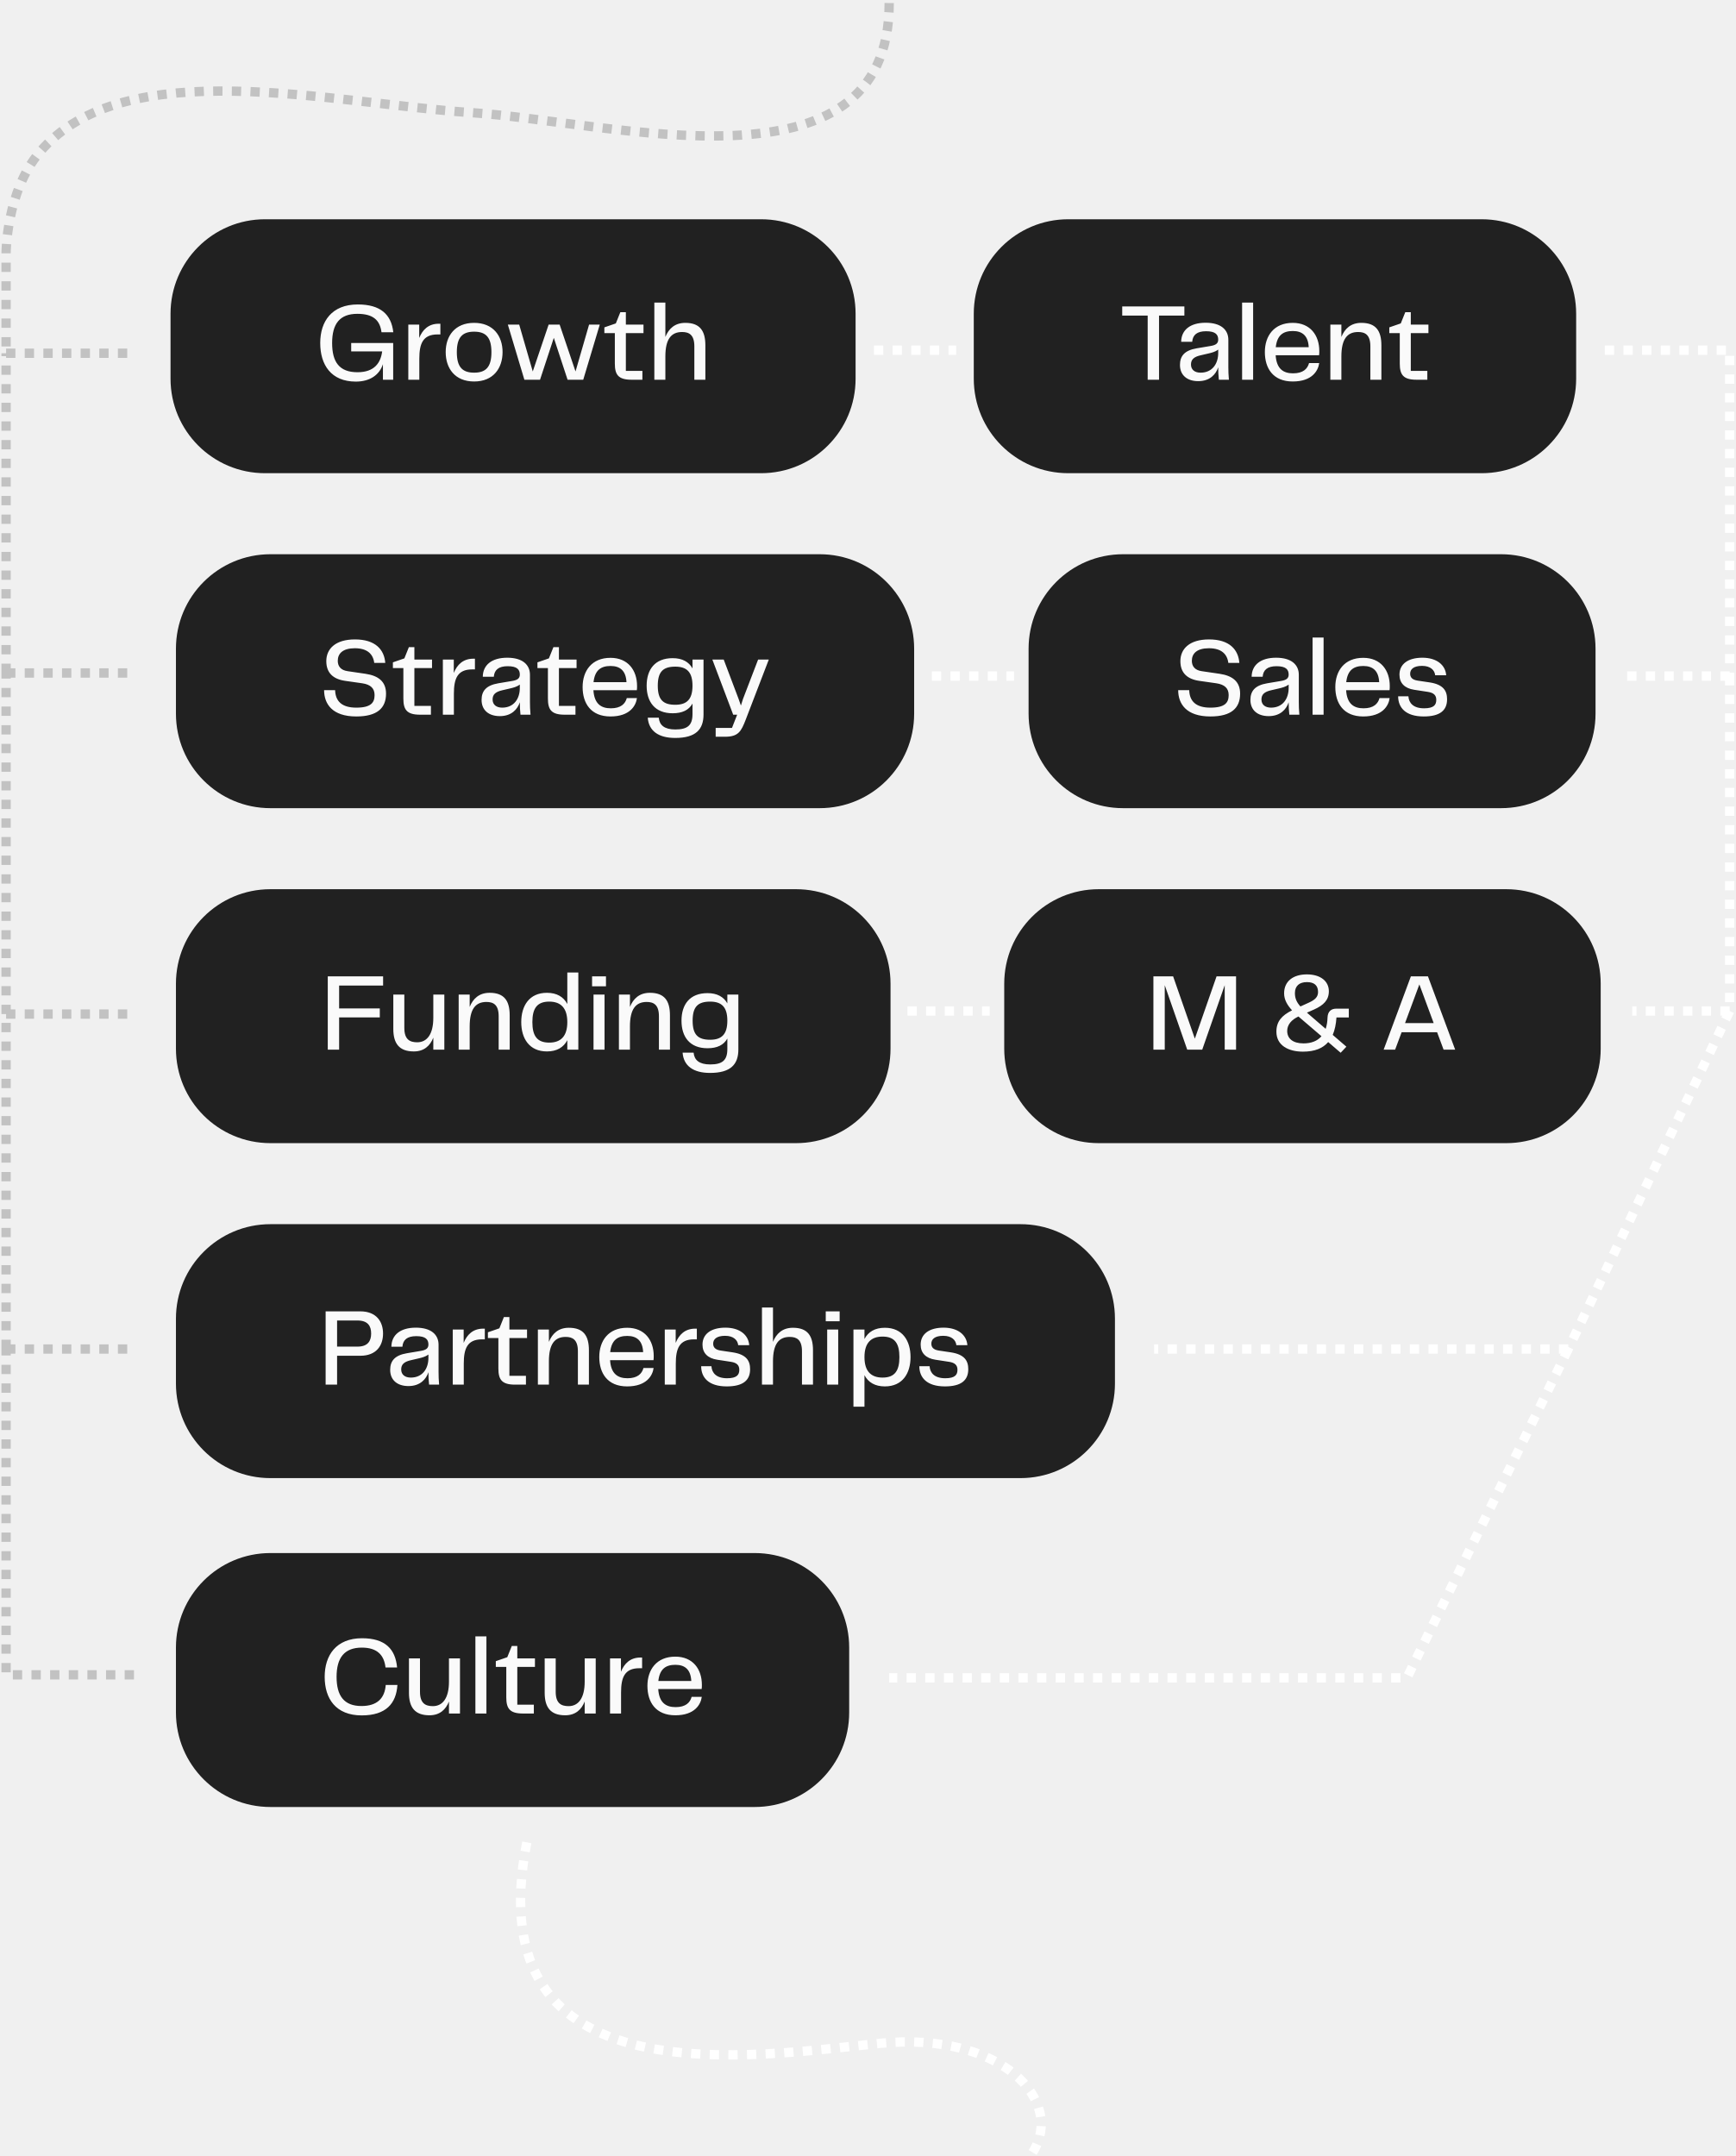
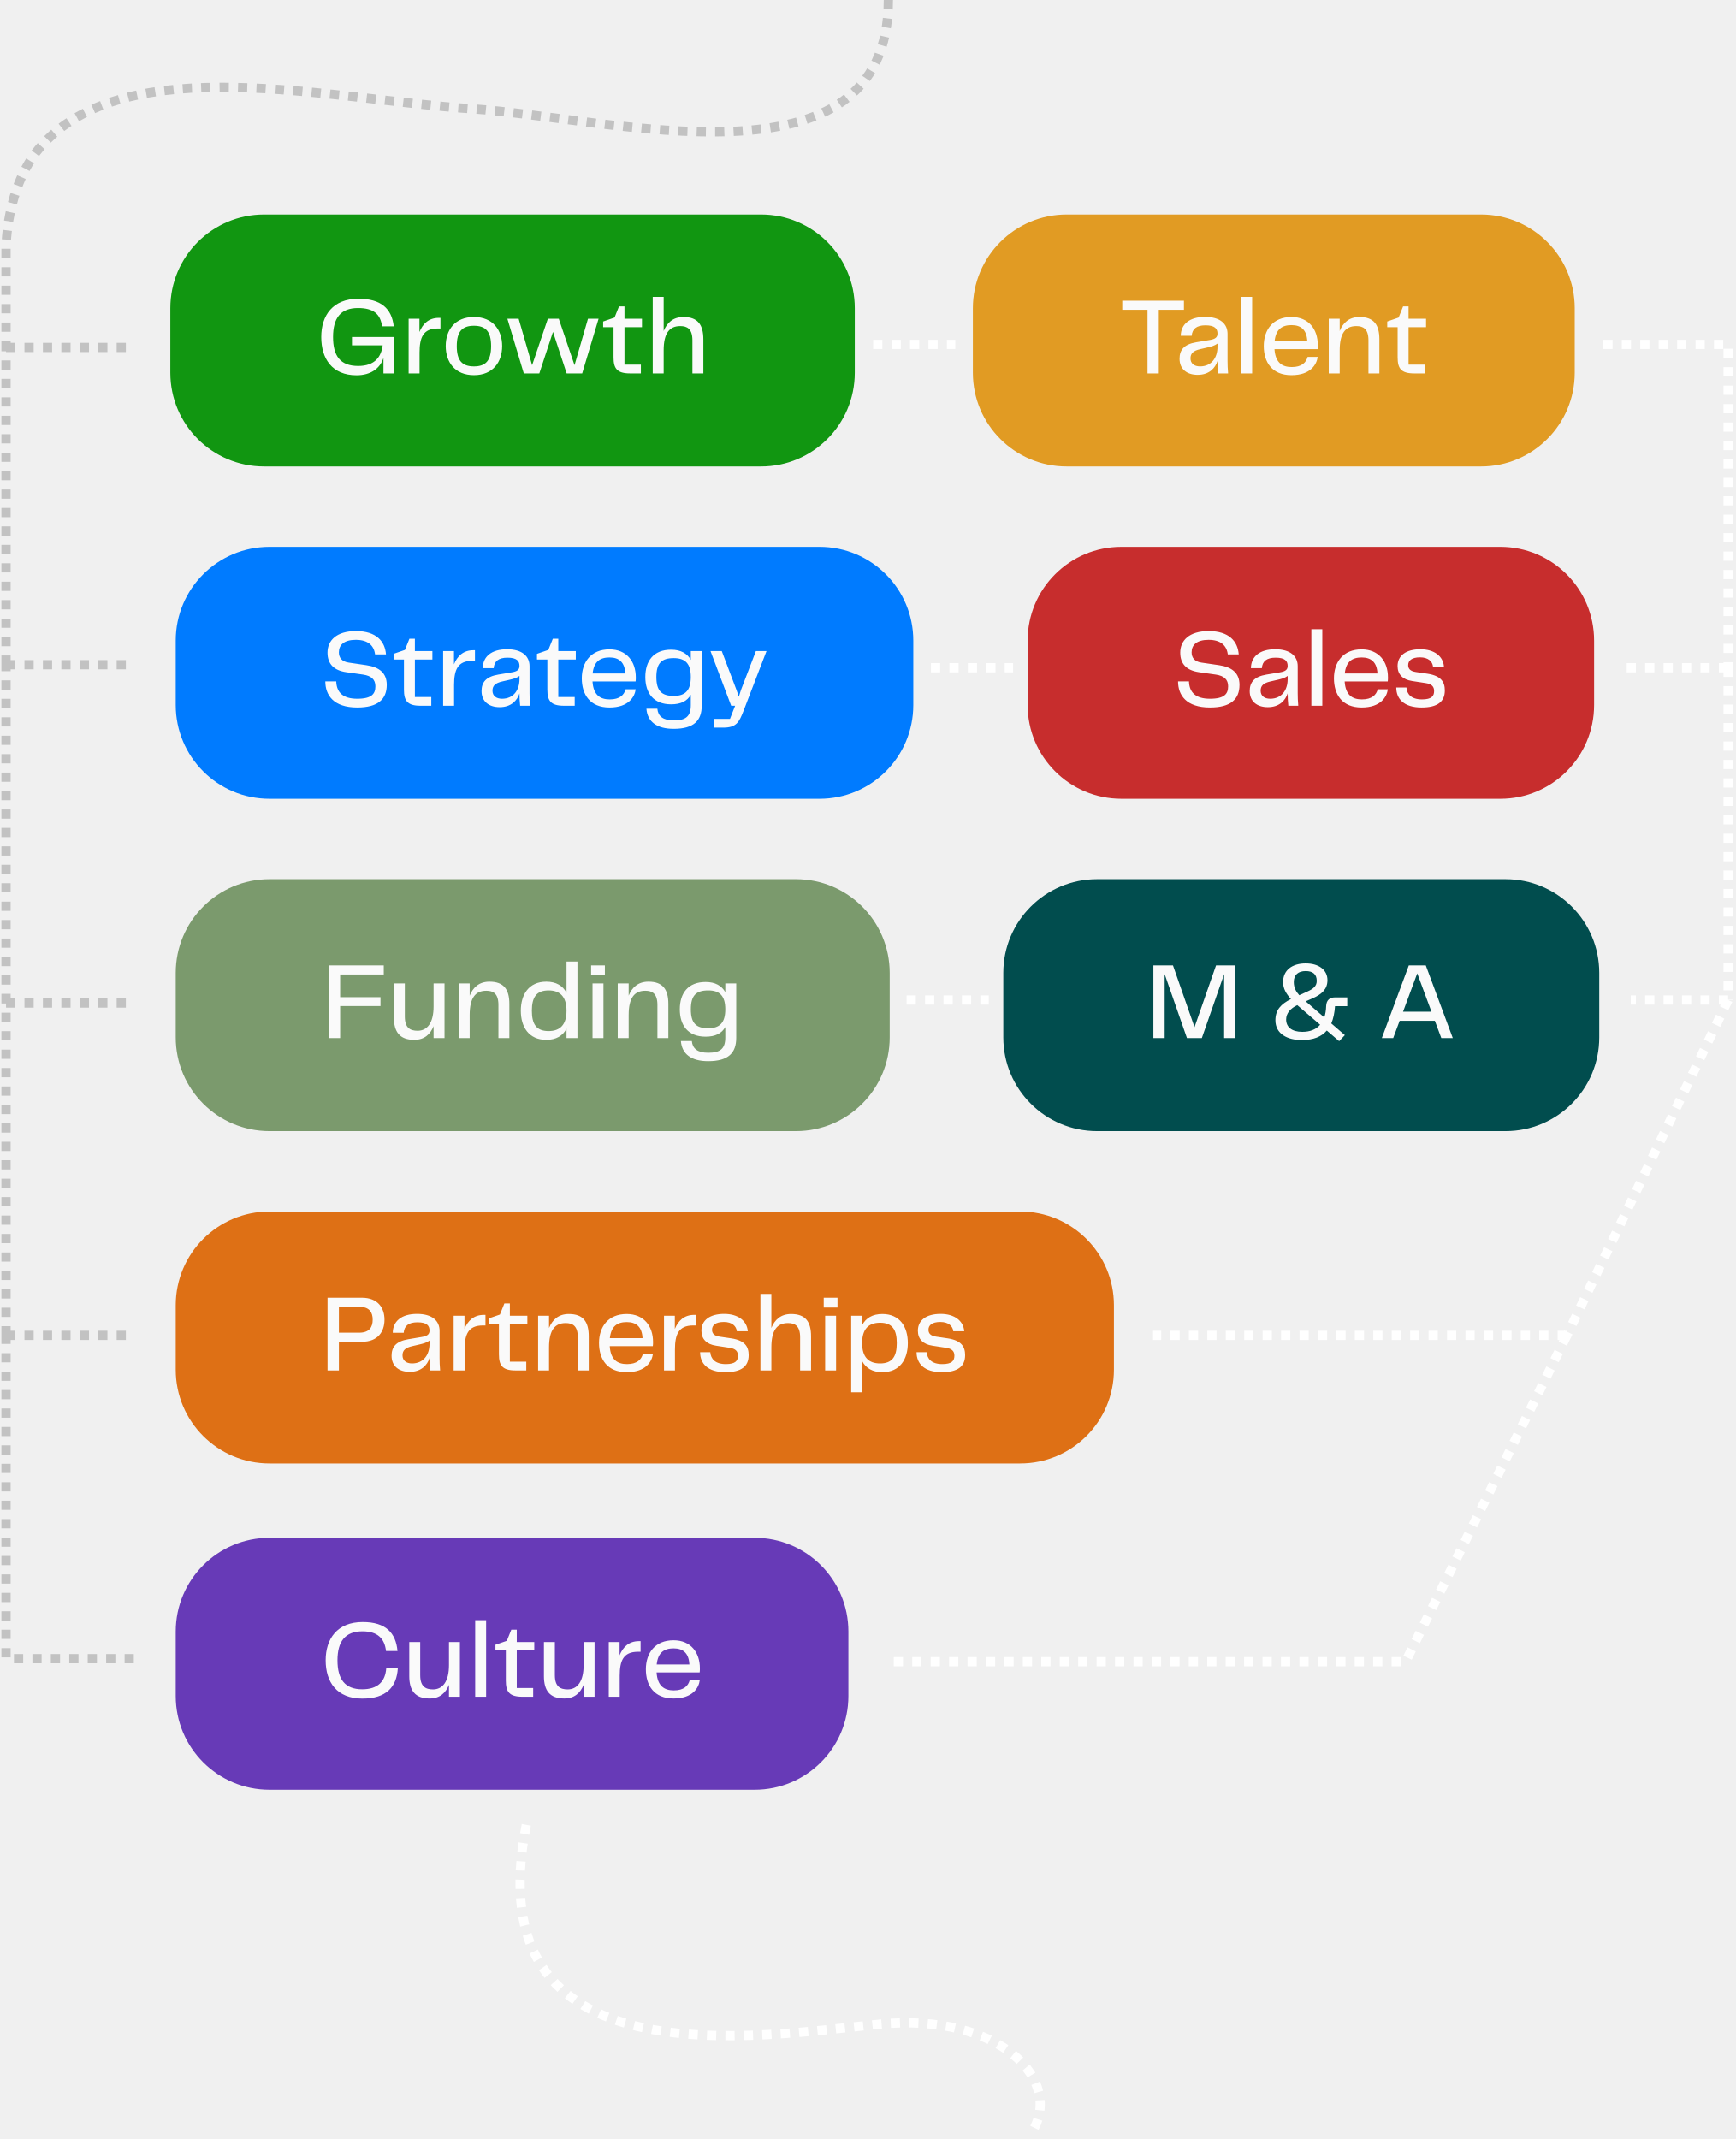
- <svg xmlns="http://www.w3.org/2000/svg" width="285" height="354" viewBox="0 0 285 354" fill="none">
-   <rect x="28.888" y="91" width="121.21" height="41.696" rx="15.515" fill="#212121" />
-   <path d="M53.215 113.313C53.215 115.575 54.554 117.638 58.499 117.638C61.937 117.638 63.385 116.262 63.385 113.892C63.385 111.901 62.118 110.942 60.019 110.634L57.069 110.2C55.947 110.037 55.459 109.386 55.459 108.499C55.459 107.287 56.309 106.436 58.264 106.436C60.308 106.436 61.267 107.395 61.448 108.843H63.258C63.095 106.69 61.666 104.988 58.282 104.988C55.06 104.988 53.577 106.545 53.577 108.553C53.577 110.435 54.644 111.503 56.689 111.793L59.476 112.191C60.833 112.39 61.503 113.005 61.503 114.127C61.503 115.358 60.924 116.19 58.499 116.19C56.128 116.19 55.078 115.14 55.024 113.313H53.215ZM70.755 117.348V115.9H68.04V109.693H70.936V108.3H68.04V106.255H67.135L66.394 108.101L64.512 108.752V109.693H66.231V114.688C66.231 116.498 66.774 117.348 68.963 117.348H70.755ZM77.711 108.155C76.028 108.155 75.051 109.151 74.508 110.49V108.3H72.716V117.348H74.526V113.892C74.526 111.431 75.105 109.911 77.53 109.911H77.982V108.155H77.711ZM82.076 117.583C83.994 117.583 84.989 116.443 85.351 115.303C85.351 116.027 85.387 116.642 85.46 117.348H87.106C87.034 116.498 87.016 115.955 87.016 115.285V110.797C87.016 109.133 85.785 107.992 83.288 107.992C80.719 107.992 79.289 109.205 79.271 111.123H81.08C81.171 109.983 81.877 109.386 83.361 109.386C84.917 109.386 85.351 109.947 85.351 110.761C85.351 111.395 84.953 111.666 84.084 111.811L81.822 112.191C79.796 112.535 79.072 113.476 79.072 114.923C79.072 116.588 80.23 117.583 82.076 117.583ZM82.456 116.19C81.515 116.19 80.881 115.719 80.881 114.851C80.881 114.018 81.37 113.584 82.492 113.331L83.74 113.041C84.283 112.915 84.862 112.77 85.351 112.408V112.951C85.351 114.76 84.356 116.19 82.456 116.19ZM94.488 117.348V115.9H91.774V109.693H94.669V108.3H91.774V106.255H90.869L90.127 108.101L88.245 108.752V109.693H89.964V114.688C89.964 116.498 90.507 117.348 92.697 117.348H94.488ZM100.295 116.299C98.738 116.299 97.58 115.611 97.435 113.331H104.565C104.601 113.096 104.601 112.878 104.601 112.643C104.601 110.055 103.118 108.011 100.24 108.011C97.146 108.011 95.662 110.164 95.662 112.806C95.662 115.484 97.019 117.638 100.24 117.638C103.425 117.638 104.42 115.864 104.583 114.616H102.918C102.665 115.557 101.941 116.299 100.295 116.299ZM100.258 109.35C101.869 109.35 102.774 110.182 102.864 112.01H97.453C97.671 110.001 98.702 109.35 100.258 109.35ZM113.704 109.748C113.107 108.68 112.039 108.065 110.447 108.065C107.534 108.065 106.176 109.929 106.176 112.589C106.176 115.249 107.534 117.113 110.447 117.113C112.039 117.113 113.107 116.588 113.704 115.52V117.258C113.704 119.122 112.854 119.773 110.881 119.773C109.072 119.773 108.275 119.049 108.167 117.837H106.357C106.52 120.008 108.113 121.166 110.863 121.166C114.247 121.166 115.514 119.773 115.514 117.312V108.3H113.704V109.748ZM110.881 115.719C108.873 115.719 108.004 114.887 108.004 112.589C108.004 110.291 108.873 109.458 110.881 109.458C112.781 109.458 113.704 110.363 113.704 112.589C113.704 114.815 112.781 115.719 110.881 115.719ZM121.997 114.76L121.653 115.846L121.273 114.76L118.83 108.3H116.966L120.386 117.348H121.037L120.187 119.52H117.509V120.967H119.065C121.255 120.967 121.707 120.063 122.449 118.144L126.231 108.3H124.476L121.997 114.76Z" fill="#FAFAFA" />
-   <rect x="28" y="36" width="112.483" height="41.696" rx="15.515" fill="#212121" />
-   <path d="M58.424 62.656C60.758 62.656 62.315 61.534 62.875 59.797V62.348H64.558V56.322H57.664V57.697H62.749C62.514 59.525 61.518 61.118 58.695 61.118C55.691 61.118 54.533 59.417 54.533 56.322C54.533 53.191 55.764 51.527 58.677 51.527C61.229 51.527 62.387 52.54 62.64 54.549H64.576C64.251 51.617 62.459 49.989 58.749 49.989C54.479 49.989 52.579 52.757 52.579 56.322C52.579 59.905 54.37 62.656 58.424 62.656ZM72.035 53.155C70.352 53.155 69.375 54.151 68.832 55.49V53.3H67.041V62.348H68.85V58.892C68.85 56.431 69.43 54.911 71.854 54.911H72.307V53.155H72.035ZM77.849 62.638C80.998 62.638 82.518 60.466 82.518 57.806C82.518 55.182 80.998 53.011 77.849 53.011C74.701 53.011 73.18 55.164 73.18 57.806C73.18 60.484 74.701 62.638 77.849 62.638ZM75.008 57.824C75.008 55.417 75.895 54.458 77.849 54.458C79.804 54.458 80.69 55.417 80.69 57.824C80.69 60.231 79.804 61.19 77.849 61.19C75.895 61.19 75.008 60.231 75.008 57.824ZM94.497 60.991L91.891 53.3H90.082L87.476 60.991L85.25 53.3H83.386L86.1 62.348H88.67L90.932 55.472L93.194 62.348H95.764L98.478 53.3H96.723L94.497 60.991ZM105.478 62.348V60.901H102.763V54.694H105.658V53.3H102.763V51.255H101.858L101.116 53.101L99.234 53.752V54.694H100.953V59.688C100.953 61.498 101.496 62.348 103.686 62.348H105.478ZM112.524 53.011C110.787 53.011 109.791 53.988 109.249 55.327V49.681H107.439V62.348H109.249V58.53C109.249 55.653 110.226 54.513 111.999 54.513C113.139 54.513 114.008 54.965 114.008 56.865V62.348H115.817V56.702C115.817 54.332 114.931 53.011 112.524 53.011Z" fill="#FAFAFA" />
-   <rect x="159.888" y="36" width="98.907" height="41.696" rx="15.515" fill="#212121" />
-   <path d="M184.262 50.314V51.816H188.442V62.348H190.306V51.816H194.468V50.314H184.262ZM196.746 62.583C198.665 62.583 199.66 61.443 200.022 60.303C200.022 61.027 200.058 61.642 200.13 62.348H201.777C201.705 61.498 201.687 60.955 201.687 60.285V55.797C201.687 54.133 200.456 52.992 197.959 52.992C195.389 52.992 193.96 54.205 193.942 56.123H195.751C195.842 54.983 196.547 54.386 198.031 54.386C199.588 54.386 200.022 54.947 200.022 55.761C200.022 56.395 199.624 56.666 198.755 56.811L196.493 57.191C194.466 57.535 193.743 58.476 193.743 59.923C193.743 61.588 194.901 62.583 196.746 62.583ZM197.127 61.19C196.186 61.19 195.552 60.719 195.552 59.851C195.552 59.019 196.041 58.584 197.163 58.331L198.411 58.041C198.954 57.915 199.533 57.77 200.022 57.408V57.951C200.022 59.76 199.027 61.19 197.127 61.19ZM205.755 62.348V49.681H203.946V62.348H205.755ZM212.315 61.299C210.758 61.299 209.6 60.611 209.455 58.331H216.585C216.621 58.096 216.621 57.878 216.621 57.643C216.621 55.055 215.138 53.011 212.26 53.011C209.166 53.011 207.682 55.164 207.682 57.806C207.682 60.484 209.039 62.638 212.26 62.638C215.445 62.638 216.44 60.864 216.603 59.616H214.938C214.685 60.557 213.961 61.299 212.315 61.299ZM212.278 54.35C213.889 54.35 214.794 55.182 214.884 57.01H209.473C209.691 55.001 210.722 54.35 212.278 54.35ZM223.522 53.011C221.784 53.011 220.789 53.988 220.246 55.327V53.3H218.437V62.348H220.246V58.53C220.246 55.653 221.223 54.513 222.997 54.513C224.137 54.513 225.006 54.965 225.006 56.865V62.348H226.815V56.702C226.815 54.332 225.928 53.011 223.522 53.011ZM234.359 62.348V60.901H231.645V54.694H234.54V53.3H231.645V51.255H230.74L229.998 53.101L228.116 53.752V54.694H229.835V59.688C229.835 61.498 230.378 62.348 232.568 62.348H234.359Z" fill="#FAFAFA" />
-   <rect x="28.888" y="146" width="117.331" height="41.696" rx="15.515" fill="#212121" />
-   <path d="M62.903 160.314H53.818V172.348H55.682V167.046H62.36V165.58H55.682V161.816H62.903V160.314ZM71.147 167.118C71.147 169.815 70.116 171.136 68.505 171.136C67.293 171.136 66.388 170.683 66.388 168.783V163.3H64.579V168.946C64.579 171.317 65.538 172.638 67.944 172.638C69.645 172.638 70.623 171.697 71.147 170.376V172.348H72.957V163.3H71.147V167.118ZM80.395 163.011C78.657 163.011 77.662 163.988 77.119 165.327V163.3H75.31V172.348H77.119V168.53C77.119 165.653 78.097 164.513 79.87 164.513C81.01 164.513 81.879 164.965 81.879 166.865V172.348H83.688V166.702C83.688 164.332 82.802 163.011 80.395 163.011ZM93.149 164.856C92.534 163.68 91.43 163.011 89.801 163.011C86.888 163.011 85.585 165.164 85.585 167.824C85.585 170.484 86.888 172.638 89.801 172.638C91.43 172.638 92.534 171.968 93.149 170.792V172.348H94.958V159.681H93.149V164.856ZM90.181 171.19C88.172 171.19 87.412 170.068 87.412 167.824C87.412 165.58 88.172 164.458 90.181 164.458C92.081 164.458 93.149 165.508 93.149 167.824C93.149 170.14 92.081 171.19 90.181 171.19ZM99.498 161.943V160.314H97.217V161.943H99.498ZM99.262 172.348V163.3H97.453V172.348H99.262ZM106.708 163.011C104.971 163.011 103.976 163.988 103.433 165.327V163.3H101.623V172.348H103.433V168.53C103.433 165.653 104.41 164.513 106.184 164.513C107.324 164.513 108.192 164.965 108.192 166.865V172.348H110.002V166.702C110.002 164.332 109.115 163.011 106.708 163.011ZM119.426 164.748C118.829 163.68 117.761 163.065 116.168 163.065C113.255 163.065 111.898 164.929 111.898 167.589C111.898 170.249 113.255 172.113 116.168 172.113C117.761 172.113 118.829 171.588 119.426 170.52V172.258C119.426 174.122 118.575 174.773 116.603 174.773C114.793 174.773 113.997 174.049 113.888 172.837H112.079C112.242 175.008 113.834 176.166 116.585 176.166C119.969 176.166 121.235 174.773 121.235 172.312V163.3H119.426V164.748ZM116.603 170.719C114.594 170.719 113.725 169.887 113.725 167.589C113.725 165.291 114.594 164.458 116.603 164.458C118.503 164.458 119.426 165.363 119.426 167.589C119.426 169.815 118.503 170.719 116.603 170.719Z" fill="#FAFAFA" />
-   <rect x="28.888" y="201" width="154.179" height="41.696" rx="15.515" fill="#212121" />
-   <path d="M59.148 215.314H53.466V227.348H55.348V222.607H59.148C61.826 222.607 62.894 220.906 62.894 218.951C62.894 217.033 61.826 215.314 59.148 215.314ZM55.348 221.105V216.816H58.696C60.397 216.816 60.94 217.721 60.94 218.951C60.94 220.182 60.397 221.105 58.696 221.105H55.348ZM67.069 227.583C68.987 227.583 69.982 226.443 70.344 225.303C70.344 226.027 70.38 226.642 70.453 227.348H72.099C72.027 226.498 72.009 225.955 72.009 225.285V220.797C72.009 219.132 70.778 217.992 68.281 217.992C65.712 217.992 64.282 219.205 64.264 221.123H66.073C66.164 219.983 66.87 219.386 68.353 219.386C69.91 219.386 70.344 219.947 70.344 220.761C70.344 221.394 69.946 221.666 69.077 221.811L66.815 222.191C64.789 222.534 64.065 223.475 64.065 224.923C64.065 226.588 65.223 227.583 67.069 227.583ZM67.449 226.19C66.508 226.19 65.874 225.719 65.874 224.851C65.874 224.018 66.363 223.584 67.485 223.331L68.734 223.041C69.276 222.914 69.856 222.77 70.344 222.408V222.951C70.344 224.76 69.349 226.19 67.449 226.19ZM79.333 218.155C77.65 218.155 76.673 219.15 76.13 220.49V218.3H74.338V227.348H76.148V223.892C76.148 221.431 76.727 219.911 79.152 219.911H79.605V218.155H79.333ZM86.356 227.348V225.9H83.641V219.693H86.537V218.3H83.641V216.255H82.736L81.995 218.101L80.112 218.752V219.693H81.832V224.688C81.832 226.498 82.374 227.348 84.564 227.348H86.356ZM93.402 218.01C91.665 218.01 90.67 218.988 90.127 220.327V218.3H88.317V227.348H90.127V223.53C90.127 220.652 91.104 219.512 92.877 219.512C94.017 219.512 94.886 219.965 94.886 221.865V227.348H96.696V221.702C96.696 219.331 95.809 218.01 93.402 218.01ZM103.03 226.298C101.474 226.298 100.316 225.611 100.171 223.331H107.301C107.337 223.095 107.337 222.878 107.337 222.643C107.337 220.055 105.853 218.01 102.976 218.01C99.882 218.01 98.398 220.164 98.398 222.806C98.398 225.484 99.755 227.638 102.976 227.638C106.161 227.638 107.156 225.864 107.319 224.616H105.654C105.401 225.557 104.677 226.298 103.03 226.298ZM102.994 219.35C104.605 219.35 105.509 220.182 105.6 222.01H100.189C100.406 220.001 101.438 219.35 102.994 219.35ZM114.147 218.155C112.464 218.155 111.487 219.15 110.944 220.49V218.3H109.152V227.348H110.962V223.892C110.962 221.431 111.541 219.911 113.966 219.911H114.418V218.155H114.147ZM115.128 224.326C115.128 226.172 116.34 227.638 119.326 227.638C121.95 227.638 123.163 226.678 123.163 224.815C123.163 223.421 122.547 222.39 120.303 222.046L118.349 221.756C117.372 221.612 117.1 221.159 117.1 220.616C117.1 219.892 117.661 219.331 119.055 219.331C120.448 219.331 121.118 220.037 121.208 220.87H123.018C122.891 219.169 121.443 217.992 119.109 217.992C116.738 217.992 115.345 219.042 115.345 220.779C115.345 222.154 116.196 223.023 117.77 223.258L120.014 223.602C120.973 223.747 121.389 224.163 121.389 224.905C121.389 225.737 120.991 226.298 119.38 226.298C117.625 226.298 116.883 225.43 116.811 224.326H115.128ZM130.195 218.01C128.458 218.01 127.463 218.988 126.92 220.327V214.681H125.11V227.348H126.92V223.53C126.92 220.652 127.897 219.512 129.67 219.512C130.81 219.512 131.679 219.965 131.679 221.865V227.348H133.489V221.702C133.489 219.331 132.602 218.01 130.195 218.01ZM137.864 216.943V215.314H135.584V216.943H137.864ZM137.629 227.348V218.3H135.819V227.348H137.629ZM145.288 218.01C143.659 218.01 142.555 218.68 141.94 219.856V218.3H140.131V230.967H141.94V225.792C142.555 226.968 143.659 227.638 145.288 227.638C148.201 227.638 149.504 225.484 149.504 222.824C149.504 220.164 148.201 218.01 145.288 218.01ZM144.908 226.19C143.008 226.19 141.94 225.14 141.94 222.824C141.94 220.508 143.008 219.458 144.908 219.458C146.917 219.458 147.677 220.58 147.677 222.824C147.677 225.068 146.917 226.19 144.908 226.19ZM150.949 224.326C150.949 226.172 152.161 227.638 155.147 227.638C157.771 227.638 158.984 226.678 158.984 224.815C158.984 223.421 158.368 222.39 156.125 222.046L154.17 221.756C153.193 221.612 152.922 221.159 152.922 220.616C152.922 219.892 153.482 219.331 154.876 219.331C156.269 219.331 156.939 220.037 157.029 220.87H158.839C158.712 219.169 157.265 217.992 154.93 217.992C152.56 217.992 151.166 219.042 151.166 220.779C151.166 222.154 152.017 223.023 153.591 223.258L155.835 223.602C156.794 223.747 157.21 224.163 157.21 224.905C157.21 225.737 156.812 226.298 155.202 226.298C153.446 226.298 152.704 225.43 152.632 224.326H150.949Z" fill="#FAFAFA" />
-   <rect x="28.888" y="255" width="110.543" height="41.696" rx="15.515" fill="#212121" />
-   <path d="M59.39 281.656C63.371 281.656 65.054 279.719 65.253 276.661H63.335C63.172 278.815 61.96 280.117 59.354 280.117C56.495 280.117 55.264 278.453 55.264 275.322C55.264 272.191 56.549 270.527 59.408 270.527C61.905 270.527 63.063 271.721 63.299 273.784H65.199C64.927 270.798 63.281 268.988 59.444 268.988C55.192 268.988 53.31 271.793 53.31 275.322C53.31 278.905 55.137 281.656 59.39 281.656ZM73.718 276.118C73.718 278.815 72.686 280.136 71.076 280.136C69.863 280.136 68.959 279.683 68.959 277.783V272.3H67.149V277.946C67.149 280.317 68.108 281.638 70.515 281.638C72.216 281.638 73.193 280.697 73.718 279.376V281.348H75.527V272.3H73.718V276.118ZM79.866 281.348V268.681H78.057V281.348H79.866ZM87.653 281.348V279.9H84.938V273.693H87.834V272.3H84.938V270.255H84.034L83.292 272.101L81.41 272.752V273.693H83.129V278.688C83.129 280.498 83.672 281.348 85.861 281.348H87.653ZM96.002 276.118C96.002 278.815 94.971 280.136 93.36 280.136C92.148 280.136 91.243 279.683 91.243 277.783V272.3H89.433V277.946C89.433 280.317 90.392 281.638 92.799 281.638C94.5 281.638 95.477 280.697 96.002 279.376V281.348H97.812V272.3H96.002V276.118ZM105.159 272.155C103.476 272.155 102.499 273.15 101.956 274.49V272.3H100.164V281.348H101.974V277.892C101.974 275.431 102.553 273.911 104.978 273.911H105.43V272.155H105.159ZM110.937 280.298C109.38 280.298 108.222 279.611 108.078 277.331H115.207C115.244 277.095 115.244 276.878 115.244 276.643C115.244 274.055 113.76 272.01 110.882 272.01C107.788 272.01 106.304 274.164 106.304 276.806C106.304 279.484 107.661 281.638 110.882 281.638C114.067 281.638 115.063 279.864 115.226 278.616H113.561C113.307 279.557 112.583 280.298 110.937 280.298ZM110.901 273.35C112.511 273.35 113.416 274.182 113.506 276.01H108.096C108.313 274.001 109.344 273.35 110.901 273.35Z" fill="#FAFAFA" />
-   <rect x="164.888" y="146" width="97.937" height="41.696" rx="15.515" fill="#212121" />
-   <path d="M202.954 160.314H199.751L196.186 170.539L192.621 160.314H189.382V172.348H191.246V161.762L194.937 172.348H197.398L201.09 161.762V172.348H202.954V160.314ZM221.466 165.616H219.385C218.643 165.616 218.009 166.015 217.973 167.064C217.955 167.77 217.847 168.385 217.666 168.928L214.734 166.395C214.68 166.358 214.644 166.304 214.589 166.268L215.747 165.761C217.322 165.055 218.19 164.205 218.19 162.757C218.19 161.074 216.779 159.988 214.589 159.988C212.327 159.988 210.843 161.11 210.843 163.101C210.843 164.169 211.386 165.055 212.146 165.888C210.463 166.738 209.577 167.697 209.577 169.398C209.577 171.679 211.585 172.674 213.938 172.674C215.874 172.674 217.213 172.113 218.082 171.1L220.127 172.855L221.068 171.86L218.824 169.923C219.168 169.127 219.367 168.15 219.439 167.064H221.466V165.616ZM214.589 161.255C215.747 161.255 216.417 161.762 216.417 162.884C216.417 163.734 215.856 164.187 214.915 164.621L213.522 165.254C212.942 164.603 212.617 163.97 212.617 163.065C212.617 161.852 213.377 161.255 214.589 161.255ZM214.028 171.317C212.255 171.317 211.35 170.502 211.35 169.272C211.35 168.258 212.038 167.444 213.196 166.901L213.703 167.336L216.978 170.14C216.308 170.919 215.313 171.317 214.028 171.317ZM238.931 172.348L234.462 160.314H231.657L227.187 172.348H229.069L230.137 169.489H235.964L237.031 172.348H238.931ZM233.05 161.635L235.403 167.987H230.698L233.05 161.635Z" fill="#FAFAFA" />
-   <rect x="168.888" y="91" width="93.089" height="41.696" rx="15.515" fill="#212121" />
-   <path d="M193.451 113.313C193.451 115.575 194.79 117.638 198.735 117.638C202.173 117.638 203.621 116.262 203.621 113.892C203.621 111.901 202.354 110.942 200.255 110.634L197.305 110.2C196.183 110.037 195.695 109.386 195.695 108.499C195.695 107.287 196.545 106.436 198.5 106.436C200.545 106.436 201.504 107.395 201.685 108.843H203.494C203.331 106.69 201.902 104.988 198.518 104.988C195.297 104.988 193.813 106.545 193.813 108.553C193.813 110.435 194.881 111.503 196.925 111.793L199.712 112.191C201.069 112.39 201.739 113.005 201.739 114.127C201.739 115.358 201.16 116.19 198.735 116.19C196.364 116.19 195.315 115.14 195.261 113.313H193.451ZM208.316 117.583C210.234 117.583 211.229 116.443 211.591 115.303C211.591 116.027 211.627 116.642 211.7 117.348H213.347C213.274 116.498 213.256 115.955 213.256 115.285V110.797C213.256 109.133 212.025 107.992 209.528 107.992C206.959 107.992 205.529 109.205 205.511 111.123H207.32C207.411 109.983 208.117 109.386 209.601 109.386C211.157 109.386 211.591 109.947 211.591 110.761C211.591 111.395 211.193 111.666 210.324 111.811L208.062 112.191C206.036 112.535 205.312 113.476 205.312 114.923C205.312 116.588 206.47 117.583 208.316 117.583ZM208.696 116.19C207.755 116.19 207.121 115.719 207.121 114.851C207.121 114.018 207.61 113.584 208.732 113.331L209.981 113.041C210.524 112.915 211.103 112.77 211.591 112.408V112.951C211.591 114.76 210.596 116.19 208.696 116.19ZM217.325 117.348V104.681H215.515V117.348H217.325ZM223.884 116.299C222.328 116.299 221.169 115.611 221.025 113.331H228.155C228.191 113.096 228.191 112.878 228.191 112.643C228.191 110.055 226.707 108.011 223.83 108.011C220.735 108.011 219.251 110.164 219.251 112.806C219.251 115.484 220.608 117.638 223.83 117.638C227.014 117.638 228.01 115.864 228.173 114.616H226.508C226.254 115.557 225.531 116.299 223.884 116.299ZM223.848 109.35C225.458 109.35 226.363 110.182 226.453 112.01H221.043C221.26 110.001 222.291 109.35 223.848 109.35ZM229.567 114.326C229.567 116.172 230.779 117.638 233.765 117.638C236.389 117.638 237.601 116.679 237.601 114.815C237.601 113.421 236.986 112.39 234.742 112.046L232.788 111.756C231.81 111.612 231.539 111.159 231.539 110.616C231.539 109.893 232.1 109.332 233.493 109.332C234.887 109.332 235.556 110.037 235.647 110.87H237.456C237.33 109.169 235.882 107.992 233.548 107.992C231.177 107.992 229.784 109.042 229.784 110.779C229.784 112.155 230.634 113.023 232.209 113.258L234.453 113.602C235.412 113.747 235.828 114.163 235.828 114.905C235.828 115.738 235.43 116.299 233.819 116.299C232.064 116.299 231.322 115.43 231.25 114.326H229.567Z" fill="#FAFAFA" />
-   <path d="M146 0.5C146 33 100.5 20 77.5 18.5C54.5 17 20.523 8.428 6.5 25C1 31.5 1 41.5 1 41.5V58M22 275H1V221.5M1 221.5H22M1 221.5V166.5M1 166.5H22M1 166.5V110.5M1 110.5H22M1 110.5V58M1 58H22" stroke="#C2C2C2" stroke-width="1.53" stroke-dasharray="1.53 1.53" />
-   <path d="M143.5 57.5H157" stroke="white" stroke-width="1.53" stroke-dasharray="1.53 1.53" />
-   <path d="M153 111H166.5" stroke="white" stroke-width="1.53" stroke-dasharray="1.53 1.53" />
-   <path d="M149 166H162.5" stroke="white" stroke-width="1.53" stroke-dasharray="1.53 1.53" />
-   <path d="M263.5 57.5H284V111M284 111H266.5M284 111V166M284 166H268M284 166L257.5 221.5M257.5 221.5H189.5M257.5 221.5L231 275.5H146" stroke="white" stroke-width="1.53" stroke-dasharray="1.53 1.53" />
-   <path d="M86.5 302.5C78 345.5 124.5 337.5 144.5 335.5C164.5 333.5 175 345 169.5 353.5" stroke="white" stroke-width="1.53" stroke-dasharray="1.53 1.53" />
+ <svg xmlns="http://www.w3.org/2000/svg" width="288" height="355" viewBox="0 0 288 355" fill="none">
+   <rect x="29.165" y="90.756" width="122.412" height="41.814" rx="15.559" fill="#007BFF" />
+   <path d="M53.99 113.084C53.99 115.352 55.333 117.421 59.289 117.421C62.737 117.421 64.189 116.042 64.189 113.665C64.189 111.669 62.918 110.707 60.813 110.398L57.855 109.963C56.73 109.799 56.24 109.146 56.24 108.257C56.24 107.041 57.093 106.188 59.053 106.188C61.103 106.188 62.065 107.15 62.247 108.602H64.061C63.898 106.442 62.465 104.736 59.071 104.736C55.841 104.736 54.353 106.297 54.353 108.311C54.353 110.199 55.423 111.269 57.474 111.56L60.269 111.959C61.63 112.159 62.301 112.776 62.301 113.901C62.301 115.135 61.721 115.969 59.289 115.969C56.911 115.969 55.859 114.917 55.804 113.084H53.99ZM71.579 117.131V115.679H68.857V109.455H71.761V108.057H68.857V106.007H67.95L67.206 107.858L65.319 108.511V109.455H67.043V114.463C67.043 116.278 67.587 117.131 69.783 117.131H71.579ZM78.555 107.912C76.868 107.912 75.888 108.91 75.343 110.253V108.057H73.546V117.131H75.361V113.665C75.361 111.197 75.942 109.672 78.374 109.672H78.827V107.912H78.555ZM82.933 117.367C84.856 117.367 85.854 116.224 86.217 115.08C86.217 115.806 86.254 116.423 86.326 117.131H87.978C87.905 116.278 87.887 115.734 87.887 115.062V110.562C87.887 108.892 86.653 107.749 84.148 107.749C81.572 107.749 80.138 108.965 80.12 110.888H81.934C82.025 109.745 82.733 109.146 84.221 109.146C85.782 109.146 86.217 109.709 86.217 110.525C86.217 111.16 85.818 111.433 84.947 111.578L82.678 111.959C80.646 112.304 79.92 113.247 79.92 114.699C79.92 116.369 81.082 117.367 82.933 117.367ZM83.314 115.969C82.37 115.969 81.735 115.498 81.735 114.627C81.735 113.792 82.225 113.356 83.35 113.102L84.602 112.812C85.147 112.685 85.727 112.54 86.217 112.177V112.721C86.217 114.536 85.219 115.969 83.314 115.969ZM95.38 117.131V115.679H92.658V109.455H95.562V108.057H92.658V106.007H91.751L91.007 107.858L89.119 108.511V109.455H90.843V114.463C90.843 116.278 91.388 117.131 93.584 117.131H95.38ZM101.203 116.078C99.642 116.078 98.481 115.389 98.336 113.102H105.486C105.522 112.866 105.522 112.649 105.522 112.413C105.522 109.818 104.034 107.767 101.149 107.767C98.045 107.767 96.557 109.926 96.557 112.576C96.557 115.262 97.918 117.421 101.149 117.421C104.342 117.421 105.341 115.643 105.504 114.391H103.834C103.58 115.334 102.854 116.078 101.203 116.078ZM101.167 109.11C102.782 109.11 103.689 109.945 103.78 111.777H98.354C98.572 109.763 99.606 109.11 101.167 109.11ZM114.651 109.509C114.052 108.438 112.981 107.821 111.384 107.821C108.462 107.821 107.101 109.69 107.101 112.358C107.101 115.026 108.462 116.895 111.384 116.895C112.981 116.895 114.052 116.369 114.651 115.298V117.04C114.651 118.909 113.798 119.563 111.82 119.563C110.005 119.563 109.207 118.837 109.098 117.621H107.283C107.446 119.799 109.043 120.96 111.802 120.96C115.195 120.96 116.465 119.563 116.465 117.095V108.057H114.651V109.509ZM111.82 115.498C109.805 115.498 108.934 114.663 108.934 112.358C108.934 110.053 109.805 109.219 111.82 109.219C113.725 109.219 114.651 110.126 114.651 112.358C114.651 114.59 113.725 115.498 111.82 115.498ZM122.967 114.536L122.622 115.625L122.241 114.536L119.791 108.057H117.922L121.351 117.131H122.005L121.152 119.309H118.466V120.76H120.027C122.222 120.76 122.676 119.853 123.42 117.929L127.213 108.057H125.453L122.967 114.536Z" fill="#FAFAFA" />
+   <rect x="28.268" y="35.601" width="113.598" height="41.814" rx="15.559" fill="#119611" />
+   <path d="M59.176 62.284C61.517 62.284 63.078 61.158 63.641 59.416V61.975H65.328V55.932H58.414V57.311H63.514C63.278 59.144 62.28 60.741 59.449 60.741C56.436 60.741 55.275 59.035 55.275 55.932C55.275 52.792 56.509 51.123 59.431 51.123C61.989 51.123 63.151 52.139 63.405 54.154H65.347C65.02 51.214 63.223 49.58 59.503 49.58C55.22 49.58 53.315 52.357 53.315 55.932C53.315 59.525 55.111 62.284 59.176 62.284ZM72.827 52.756C71.139 52.756 70.159 53.754 69.615 55.097V52.901H67.818V61.975H69.633V58.509C69.633 56.041 70.213 54.517 72.645 54.517H73.099V52.756H72.827ZM78.657 62.266C81.815 62.266 83.339 60.088 83.339 57.42C83.339 54.789 81.815 52.611 78.657 52.611C75.499 52.611 73.975 54.771 73.975 57.42C73.975 60.106 75.499 62.266 78.657 62.266ZM75.808 57.438C75.808 55.025 76.697 54.063 78.657 54.063C80.617 54.063 81.506 55.025 81.506 57.438C81.506 59.852 80.617 60.814 78.657 60.814C76.697 60.814 75.808 59.852 75.808 57.438ZM95.352 60.614L92.739 52.901H90.924L88.311 60.614L86.079 52.901H84.209L86.931 61.975H89.508L91.777 55.079L94.045 61.975H96.622L99.344 52.901H97.584L95.352 60.614ZM106.363 61.975V60.523H103.641V54.299H106.545V52.901H103.641V50.851H102.734L101.99 52.702L100.103 53.355V54.299H101.827V59.307C101.827 61.122 102.371 61.975 104.567 61.975H106.363ZM113.43 52.611C111.688 52.611 110.69 53.591 110.145 54.934V49.272H108.331V61.975H110.145V58.146C110.145 55.261 111.125 54.117 112.904 54.117C114.047 54.117 114.918 54.571 114.918 56.476V61.975H116.733V56.313C116.733 53.936 115.844 52.611 113.43 52.611Z" fill="#FAFAFA" />
+   <rect x="161.464" y="35.601" width="99.888" height="41.814" rx="15.559" fill="#E19B23" />
+   <path d="M186.258 49.907V51.413H190.45V61.975H192.319V51.413H196.493V49.907H186.258ZM198.778 62.211C200.701 62.211 201.699 61.068 202.062 59.924C202.062 60.65 202.099 61.267 202.171 61.975H203.823C203.75 61.122 203.732 60.578 203.732 59.906V55.406C203.732 53.736 202.498 52.593 199.994 52.593C197.417 52.593 195.983 53.809 195.965 55.732H197.78C197.87 54.589 198.578 53.99 200.066 53.99C201.627 53.99 202.062 54.553 202.062 55.369C202.062 56.005 201.663 56.277 200.792 56.422L198.524 56.803C196.491 57.148 195.765 58.092 195.765 59.543C195.765 61.213 196.927 62.211 198.778 62.211ZM199.159 60.814C198.215 60.814 197.58 60.342 197.58 59.471C197.58 58.636 198.07 58.2 199.195 57.946L200.447 57.656C200.992 57.529 201.572 57.384 202.062 57.021V57.565C202.062 59.38 201.064 60.814 199.159 60.814ZM207.812 61.975V49.272H205.997V61.975H207.812ZM214.39 60.922C212.829 60.922 211.668 60.233 211.523 57.946H218.673C218.709 57.711 218.709 57.493 218.709 57.257C218.709 54.662 217.221 52.611 214.335 52.611C211.232 52.611 209.744 54.771 209.744 57.42C209.744 60.106 211.105 62.266 214.335 62.266C217.529 62.266 218.527 60.487 218.691 59.235H217.021C216.767 60.178 216.041 60.922 214.39 60.922ZM214.354 53.954C215.969 53.954 216.876 54.789 216.967 56.622H211.541C211.758 54.607 212.793 53.954 214.354 53.954ZM225.629 52.611C223.887 52.611 222.888 53.591 222.344 54.934V52.901H220.529V61.975H222.344V58.146C222.344 55.261 223.324 54.117 225.102 54.117C226.246 54.117 227.117 54.571 227.117 56.476V61.975H228.932V56.313C228.932 53.936 228.042 52.611 225.629 52.611ZM236.497 61.975V60.523H233.775V54.299H236.679V52.901H233.775V50.851H232.868L232.124 52.702L230.236 53.355V54.299H231.96V59.307C231.96 61.122 232.505 61.975 234.7 61.975H236.497Z" fill="#FAFAFA" />
+   <rect x="29.165" y="145.912" width="118.495" height="41.814" rx="15.559" fill="#7B9A6D" />
+   <path d="M63.692 160.219H54.582V172.287H56.451V166.97H63.147V165.5H56.451V161.725H63.692V160.219ZM71.96 167.042C71.96 169.746 70.925 171.071 69.31 171.071C68.094 171.071 67.187 170.617 67.187 168.712V163.213H65.372V168.875C65.372 171.252 66.334 172.577 68.748 172.577C70.454 172.577 71.434 171.633 71.96 170.309V172.287H73.775V163.213H71.96V167.042ZM81.233 162.923C79.491 162.923 78.493 163.903 77.949 165.246V163.213H76.134V172.287H77.949V168.458C77.949 165.572 78.929 164.429 80.707 164.429C81.85 164.429 82.721 164.883 82.721 166.788V172.287H84.536V166.625C84.536 164.247 83.647 162.923 81.233 162.923ZM94.024 164.774C93.407 163.594 92.3 162.923 90.666 162.923C87.745 162.923 86.438 165.082 86.438 167.75C86.438 170.418 87.745 172.577 90.666 172.577C92.3 172.577 93.407 171.906 94.024 170.726V172.287H95.838V159.584H94.024V164.774ZM91.047 171.125C89.033 171.125 88.271 170 88.271 167.75C88.271 165.5 89.033 164.374 91.047 164.374C92.953 164.374 94.024 165.427 94.024 167.75C94.024 170.073 92.953 171.125 91.047 171.125ZM100.39 161.852V160.219H98.104V161.852H100.39ZM100.154 172.287V163.213H98.34V172.287H100.154ZM107.622 162.923C105.879 162.923 104.881 163.903 104.337 165.246V163.213H102.522V172.287H104.337V168.458C104.337 165.572 105.317 164.429 107.095 164.429C108.239 164.429 109.11 164.883 109.11 166.788V172.287H110.924V166.625C110.924 164.247 110.035 162.923 107.622 162.923ZM120.375 164.665C119.776 163.594 118.705 162.977 117.108 162.977C114.187 162.977 112.826 164.846 112.826 167.514C112.826 170.182 114.187 172.051 117.108 172.051C118.705 172.051 119.776 171.525 120.375 170.454V172.196C120.375 174.065 119.522 174.718 117.544 174.718C115.729 174.718 114.931 173.993 114.822 172.777H113.007C113.17 174.954 114.767 176.116 117.526 176.116C120.919 176.116 122.19 174.718 122.19 172.25V163.213H120.375V164.665ZM117.544 170.653C115.53 170.653 114.659 169.819 114.659 167.514C114.659 165.209 115.53 164.374 117.544 164.374C119.449 164.374 120.375 165.282 120.375 167.514C120.375 169.746 119.449 170.653 117.544 170.653Z" fill="#FAFAFA" />
+   <rect x="29.165" y="201.068" width="155.708" height="41.814" rx="15.559" fill="#DE7015" />
+   <path d="M60.057 215.375H54.359V227.443H56.246V222.688H60.057C62.743 222.688 63.813 220.982 63.813 219.022C63.813 217.099 62.743 215.375 60.057 215.375ZM56.246 221.182V216.881H59.603C61.309 216.881 61.853 217.788 61.853 219.022C61.853 220.256 61.309 221.182 59.603 221.182H56.246ZM68 227.678C69.924 227.678 70.922 226.535 71.285 225.392C71.285 226.118 71.321 226.735 71.394 227.443H73.045C72.972 226.59 72.954 226.045 72.954 225.374V220.873C72.954 219.204 71.72 218.06 69.216 218.06C66.639 218.06 65.205 219.276 65.187 221.2H67.002C67.093 220.057 67.8 219.458 69.289 219.458C70.849 219.458 71.285 220.02 71.285 220.837C71.285 221.472 70.886 221.744 70.014 221.889L67.746 222.271C65.713 222.615 64.988 223.559 64.988 225.011C64.988 226.68 66.149 227.678 68 227.678ZM68.381 226.281C67.438 226.281 66.802 225.809 66.802 224.938C66.802 224.103 67.292 223.668 68.418 223.414L69.67 223.123C70.214 222.996 70.795 222.851 71.285 222.488V223.033C71.285 224.847 70.287 226.281 68.381 226.281ZM80.299 218.224C78.612 218.224 77.632 219.222 77.087 220.565V218.369H75.29V227.443H77.105V223.976C77.105 221.508 77.686 219.984 80.118 219.984H80.571V218.224H80.299ZM87.342 227.443V225.991H84.62V219.766H87.523V218.369H84.62V216.318H83.712L82.968 218.169L81.081 218.823V219.766H82.805V224.775C82.805 226.59 83.349 227.443 85.545 227.443H87.342ZM94.408 218.078C92.666 218.078 91.668 219.058 91.123 220.401V218.369H89.309V227.443H91.123V223.613C91.123 220.728 92.103 219.585 93.882 219.585C95.025 219.585 95.896 220.038 95.896 221.944V227.443H97.711V221.781C97.711 219.403 96.822 218.078 94.408 218.078ZM104.064 226.39C102.503 226.39 101.341 225.7 101.196 223.414H108.346C108.383 223.178 108.383 222.96 108.383 222.724C108.383 220.129 106.895 218.078 104.009 218.078C100.906 218.078 99.418 220.238 99.418 222.888C99.418 225.573 100.779 227.733 104.009 227.733C107.203 227.733 108.201 225.954 108.364 224.702H106.695C106.441 225.646 105.715 226.39 104.064 226.39ZM104.027 219.421C105.642 219.421 106.55 220.256 106.64 222.089H101.214C101.432 220.075 102.467 219.421 104.027 219.421ZM115.212 218.224C113.524 218.224 112.544 219.222 112 220.565V218.369H110.203V227.443H112.018V223.976C112.018 221.508 112.598 219.984 115.03 219.984H115.484V218.224H115.212ZM116.195 224.412C116.195 226.263 117.411 227.733 120.406 227.733C123.037 227.733 124.253 226.771 124.253 224.902C124.253 223.505 123.636 222.47 121.386 222.125L119.426 221.835C118.446 221.69 118.174 221.236 118.174 220.692C118.174 219.966 118.736 219.403 120.133 219.403C121.531 219.403 122.202 220.111 122.293 220.946H124.108C123.981 219.24 122.529 218.06 120.188 218.06C117.811 218.06 116.413 219.113 116.413 220.855C116.413 222.234 117.266 223.105 118.845 223.341L121.095 223.686C122.057 223.831 122.474 224.249 122.474 224.993C122.474 225.827 122.075 226.39 120.46 226.39C118.7 226.39 117.956 225.519 117.883 224.412H116.195ZM131.305 218.078C129.563 218.078 128.565 219.058 128.021 220.401V214.739H126.206V227.443H128.021V223.613C128.021 220.728 129.001 219.585 130.779 219.585C131.922 219.585 132.794 220.038 132.794 221.944V227.443H134.608V221.781C134.608 219.403 133.719 218.078 131.305 218.078ZM138.996 217.008V215.375H136.71V217.008H138.996ZM138.76 227.443V218.369H136.946V227.443H138.76ZM146.441 218.078C144.808 218.078 143.701 218.75 143.084 219.93V218.369H141.269V231.072H143.084V225.882C143.701 227.061 144.808 227.733 146.441 227.733C149.363 227.733 150.669 225.573 150.669 222.906C150.669 220.238 149.363 218.078 146.441 218.078ZM146.06 226.281C144.154 226.281 143.084 225.229 143.084 222.906C143.084 220.583 144.154 219.53 146.06 219.53C148.074 219.53 148.836 220.655 148.836 222.906C148.836 225.156 148.074 226.281 146.06 226.281ZM152.118 224.412C152.118 226.263 153.334 227.733 156.328 227.733C158.96 227.733 160.176 226.771 160.176 224.902C160.176 223.505 159.559 222.47 157.308 222.125L155.348 221.835C154.368 221.69 154.096 221.236 154.096 220.692C154.096 219.966 154.659 219.403 156.056 219.403C157.453 219.403 158.125 220.111 158.216 220.946H160.03C159.903 219.24 158.452 218.06 156.11 218.06C153.733 218.06 152.336 219.113 152.336 220.855C152.336 222.234 153.189 223.105 154.768 223.341L157.018 223.686C157.98 223.831 158.397 224.249 158.397 224.993C158.397 225.827 157.998 226.39 156.383 226.39C154.622 226.39 153.878 225.519 153.806 224.412H152.118Z" fill="#FAFAFA" />
+   <rect x="29.165" y="255.221" width="111.64" height="41.814" rx="15.559" fill="#673AB7" />
+   <path d="M60.145 281.904C64.138 281.904 65.825 279.962 66.025 276.895H64.101C63.938 279.055 62.722 280.361 60.109 280.361C57.242 280.361 56.008 278.692 56.008 275.552C56.008 272.413 57.296 270.743 60.163 270.743C62.668 270.743 63.829 271.941 64.065 274.01H65.971C65.698 271.016 64.047 269.201 60.2 269.201C55.935 269.201 54.048 272.014 54.048 275.552C54.048 279.146 55.88 281.904 60.145 281.904ZM74.514 276.351C74.514 279.055 73.479 280.38 71.864 280.38C70.648 280.38 69.741 279.926 69.741 278.02V272.522H67.926V278.184C67.926 280.561 68.888 281.886 71.302 281.886C73.007 281.886 73.987 280.942 74.514 279.617V281.596H76.328V272.522H74.514V276.351ZM80.68 281.596V268.892H78.865V281.596H80.68ZM88.488 281.596V280.144H85.766V273.919H88.67V272.522H85.766V270.471H84.859L84.115 272.322L82.227 272.976V273.919H83.951V278.928C83.951 280.743 84.496 281.596 86.692 281.596H88.488ZM96.861 276.351C96.861 279.055 95.827 280.38 94.212 280.38C92.996 280.38 92.088 279.926 92.088 278.02V272.522H90.274V278.184C90.274 280.561 91.236 281.886 93.649 281.886C95.355 281.886 96.335 280.942 96.861 279.617V281.596H98.676V272.522H96.861V276.351ZM106.044 272.377C104.356 272.377 103.376 273.375 102.832 274.718V272.522H101.035V281.596H102.85V278.129C102.85 275.661 103.431 274.137 105.862 274.137H106.316V272.377H106.044ZM111.838 280.543C110.277 280.543 109.116 279.853 108.971 277.567H116.121C116.157 277.331 116.157 277.113 116.157 276.877C116.157 274.282 114.669 272.231 111.784 272.231C108.68 272.231 107.192 274.391 107.192 277.041C107.192 279.726 108.553 281.886 111.784 281.886C114.977 281.886 115.976 280.107 116.139 278.855H114.469C114.215 279.799 113.489 280.543 111.838 280.543ZM111.802 273.574C113.417 273.574 114.324 274.409 114.415 276.242H108.989C109.207 274.228 110.241 273.574 111.802 273.574Z" fill="#FAFAFA" />
+   <rect x="166.514" y="145.912" width="98.909" height="41.814" rx="15.559" fill="#014D4E" />
+   <path d="M205.035 160.219H201.823L198.248 170.472L194.673 160.219H191.424V172.287H193.293V161.67L196.995 172.287H199.463L203.166 161.67V172.287H205.035V160.219ZM223.599 165.536H221.512C220.768 165.536 220.133 165.935 220.097 166.988C220.078 167.695 219.97 168.312 219.788 168.857L216.848 166.316C216.794 166.28 216.758 166.225 216.703 166.189L217.865 165.681C219.443 164.973 220.314 164.12 220.314 162.669C220.314 160.981 218.899 159.892 216.703 159.892C214.435 159.892 212.947 161.017 212.947 163.013C212.947 164.084 213.491 164.973 214.253 165.808C212.565 166.661 211.676 167.623 211.676 169.329C211.676 171.615 213.691 172.613 216.05 172.613C217.992 172.613 219.334 172.051 220.206 171.035L222.256 172.795L223.2 171.797L220.95 169.855C221.294 169.056 221.494 168.077 221.567 166.988H223.599V165.536ZM216.703 161.162C217.865 161.162 218.536 161.67 218.536 162.796C218.536 163.649 217.973 164.102 217.03 164.538L215.632 165.173C215.052 164.52 214.725 163.884 214.725 162.977C214.725 161.761 215.487 161.162 216.703 161.162ZM216.141 171.252C214.362 171.252 213.455 170.436 213.455 169.202C213.455 168.185 214.144 167.369 215.306 166.824L215.814 167.26L219.099 170.073C218.427 170.853 217.429 171.252 216.141 171.252ZM241.114 172.287L236.632 160.219H233.819L229.337 172.287H231.224L232.295 169.419H238.138L239.209 172.287H241.114ZM235.216 161.543L237.576 167.913H232.857L235.216 161.543Z" fill="#FAFAFA" />
+   <rect x="170.553" y="90.756" width="94.013" height="41.814" rx="15.559" fill="#C72D2D" />
+   <path d="M195.516 113.084C195.516 115.352 196.859 117.421 200.815 117.421C204.263 117.421 205.715 116.042 205.715 113.665C205.715 111.669 204.444 110.707 202.339 110.398L199.381 109.963C198.256 109.799 197.766 109.146 197.766 108.257C197.766 107.041 198.619 106.188 200.579 106.188C202.63 106.188 203.591 107.15 203.773 108.602H205.588C205.424 106.442 203.991 104.736 200.597 104.736C197.367 104.736 195.879 106.297 195.879 108.311C195.879 110.199 196.949 111.269 199 111.56L201.795 111.959C203.156 112.159 203.827 112.776 203.827 113.901C203.827 115.135 203.247 115.969 200.815 115.969C198.437 115.969 197.385 114.917 197.33 113.084H195.516ZM210.423 117.367C212.346 117.367 213.344 116.224 213.707 115.08C213.707 115.806 213.744 116.423 213.816 117.131H215.468C215.395 116.278 215.377 115.734 215.377 115.062V110.562C215.377 108.892 214.143 107.749 211.639 107.749C209.062 107.749 207.628 108.965 207.61 110.888H209.425C209.515 109.745 210.223 109.146 211.711 109.146C213.272 109.146 213.707 109.709 213.707 110.525C213.707 111.16 213.308 111.433 212.437 111.578L210.169 111.959C208.136 112.304 207.41 113.247 207.41 114.699C207.41 116.369 208.572 117.367 210.423 117.367ZM210.804 115.969C209.86 115.969 209.225 115.498 209.225 114.627C209.225 113.792 209.715 113.356 210.84 113.102L212.092 112.812C212.637 112.685 213.217 112.54 213.707 112.177V112.721C213.707 114.536 212.709 115.969 210.804 115.969ZM219.457 117.131V104.428H217.642V117.131H219.457ZM226.035 116.078C224.474 116.078 223.313 115.389 223.168 113.102H230.318C230.354 112.866 230.354 112.649 230.354 112.413C230.354 109.818 228.866 107.767 225.98 107.767C222.877 107.767 221.389 109.926 221.389 112.576C221.389 115.262 222.75 117.421 225.98 117.421C229.174 117.421 230.172 115.643 230.336 114.391H228.666C228.412 115.334 227.686 116.078 226.035 116.078ZM225.999 109.11C227.614 109.11 228.521 109.945 228.612 111.777H223.186C223.403 109.763 224.438 109.11 225.999 109.11ZM231.734 114.1C231.734 115.951 232.95 117.421 235.944 117.421C238.575 117.421 239.791 116.459 239.791 114.59C239.791 113.193 239.174 112.159 236.924 111.814L234.964 111.523C233.984 111.378 233.712 110.925 233.712 110.38C233.712 109.654 234.274 109.092 235.672 109.092C237.069 109.092 237.74 109.799 237.831 110.634H239.646C239.519 108.928 238.067 107.749 235.726 107.749C233.349 107.749 231.951 108.801 231.951 110.543C231.951 111.923 232.804 112.794 234.383 113.03L236.633 113.374C237.595 113.52 238.013 113.937 238.013 114.681C238.013 115.516 237.613 116.078 235.998 116.078C234.238 116.078 233.494 115.207 233.421 114.1H231.734Z" fill="#FAFAFA" />
+   <path d="M147.438 0C147.438 32.592 101.487 19.555 78.259 18.051C55.031 16.547 20.716 7.951 6.555 24.569C1 31.088 1 41.116 1 41.116V57.663M22.208 275.278H1V221.626M1 221.626H22.208M1 221.626V166.47M1 166.47H22.208M1 166.47V110.312M1 110.312H22.208M1 110.312V57.663M1 57.663H22.208" stroke="#C2C2C2" stroke-width="1.534" stroke-dasharray="1.53 1.53" />
+   <path d="M144.914 57.161H158.547" stroke="white" stroke-width="1.534" stroke-dasharray="1.53 1.53" />
+   <path d="M154.508 110.813H168.142" stroke="white" stroke-width="1.534" stroke-dasharray="1.53 1.53" />
+   <path d="M150.468 165.969H164.102" stroke="white" stroke-width="1.534" stroke-dasharray="1.53 1.53" />
+   <path d="M266.104 57.161H286.807V110.813M286.807 110.813H269.134M286.807 110.813V165.969M286.807 165.969H270.649M286.807 165.969L260.045 221.626M260.045 221.626H191.37M260.045 221.626L233.282 275.779H147.438" stroke="white" stroke-width="1.534" stroke-dasharray="1.53 1.53" />
+   <path d="M87.348 302.856C78.764 345.977 125.725 337.955 145.924 335.949C166.122 333.943 176.726 345.476 171.171 354" stroke="white" stroke-width="1.534" stroke-dasharray="1.53 1.53" />
</svg>
